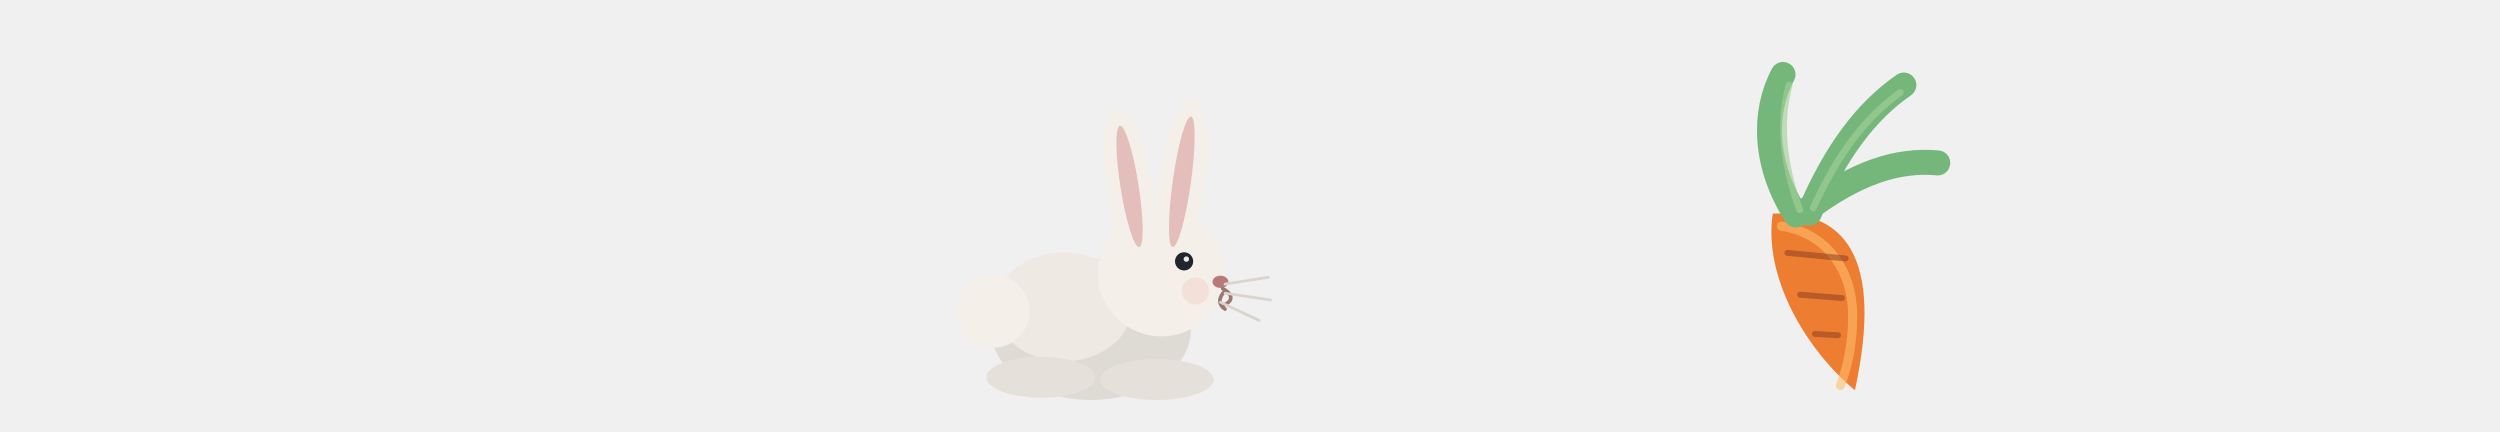
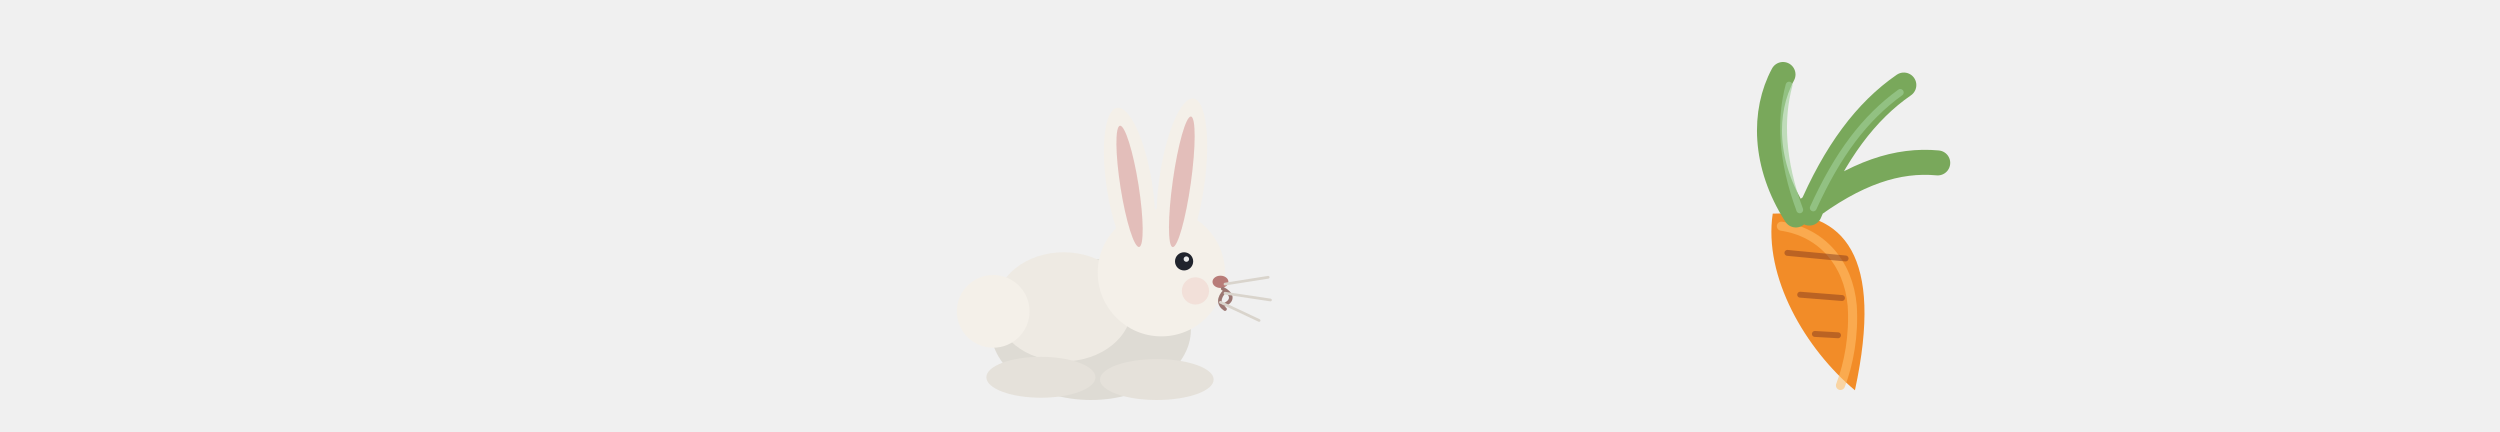
<svg xmlns="http://www.w3.org/2000/svg" width="1100" height="190" viewBox="0 0 1100 190" role="img" aria-labelledby="title description">
  <style>
    .scene { transform-origin: center; animation: scene-loop 20s ease-in-out infinite; }
    .rabbit-position { transform-origin: 480px 145px; animation: rabbit-hop 20s linear infinite; }
    .rabbit-body { transform-box: fill-box; transform-origin: center bottom; animation: rabbit-squash 20s ease-in-out infinite; }
    .rabbit-ear-left { transform-box: fill-box; transform-origin: center bottom; animation: ear-left 20s ease-in-out infinite; }
    .rabbit-ear-right { transform-box: fill-box; transform-origin: center bottom; animation: ear-right 20s ease-in-out infinite; }
    .rabbit-eye { transform-box: fill-box; transform-origin: center; animation: rabbit-blink 20s linear infinite; }
    .rabbit-nose { transform-box: fill-box; transform-origin: center; animation: nose-sniff 20s ease-in-out infinite; }
    .rabbit-tail { transform-box: fill-box; transform-origin: right center; animation: tail-wiggle 20s ease-in-out infinite; }
    .carrot { transform-box: fill-box; transform-origin: center bottom; animation: carrot-surprise 20s ease-in-out infinite; }
    .carrot-leaves { transform-box: fill-box; transform-origin: center bottom; animation: leaves-flutter 20s ease-in-out infinite; }
    .surprise { opacity: 0; animation: surprise-pop 20s ease-out infinite; }
    @keyframes scene-loop {
      0%,92% { opacity: 1; }
      95%,98% { opacity: 0; }
      100% { opacity: 1; }
    }
    @keyframes rabbit-hop {
      0%,18% { transform: translate(0,0); }
      20% { transform: translate(0,2px) scale(1.012,.988); }
      24% { transform: translate(32px,-20px) rotate(-1deg); }
      28% { transform: translate(64px,0); }
      30%,32% { transform: translate(64px,0); }
      34% { transform: translate(64px,2px) scale(1.012,.988); }
      38% { transform: translate(92px,-17px) rotate(1deg); }
      42% { transform: translate(120px,0); }
      44% { transform: translate(120px,2px) scale(1.012,.988); }
      46%,95% { transform: translate(120px,0); }
      95.01%,100% { transform: translate(0,0); }
    }
    @keyframes rabbit-squash {
      0%,19%,25%,29%,33%,39%,43%,100% { transform: scale(1); }
      20%,34%,44% { transform: scale(1.02,.98); }
      24%,38% { transform: scale(.992,1.01); }
    }
    @keyframes ear-left {
      0%,6%,10%,18%,29%,33%,45%,100% { transform: rotate(0); }
      8% { transform: rotate(-9deg); }
      12% { transform: rotate(5deg); }
      24%,38% { transform: rotate(-7deg); }
      28%,42% { transform: rotate(4deg); }
      52%,58% { transform: rotate(-4deg); }
      55%,61% { transform: rotate(3deg); }
    }
    @keyframes ear-right {
      0%,6%,10%,18%,29%,33%,45%,100% { transform: rotate(0); }
      8% { transform: rotate(7deg); }
      12% { transform: rotate(-4deg); }
      24%,38% { transform: rotate(6deg); }
      28%,42% { transform: rotate(-4deg); }
      52%,58% { transform: rotate(3deg); }
      55%,61% { transform: rotate(-3deg); }
    }
    @keyframes rabbit-blink {
      0%,5%,7%,16%,18%,48%,50%,100% { transform: scaleY(1); }
      6%,17%,49% { transform: scaleY(.12); }
    }
    @keyframes nose-sniff {
      0%,46%,64%,100% { transform: translate(0,0); }
      49%,55%,61% { transform: translate(1.8px,-.8px) scale(1.08); }
      52%,58% { transform: translate(-.6px,.4px) scale(.96); }
    }
    @keyframes tail-wiggle {
      0%,45%,65%,100% { transform: rotate(0); }
      49%,57% { transform: rotate(-9deg) scale(1.04); }
      53%,61% { transform: rotate(7deg); }
    }
    @keyframes carrot-surprise {
      0%,52%,72%,100% { transform: translateY(0) rotate(0); }
      55% { transform: translateY(-8px) rotate(4deg); }
      58% { transform: translateY(0) rotate(-3deg); }
      62% { transform: translateY(-5px) rotate(2deg); }
      65% { transform: translateY(0) rotate(-1deg); }
      68% { transform: translateY(-2px) rotate(1deg); }
    }
    @keyframes leaves-flutter {
      0%,52%,74%,100% { transform: rotate(0); }
      55% { transform: rotate(-9deg); }
      58% { transform: rotate(7deg); }
      62% { transform: rotate(-6deg); }
      66% { transform: rotate(4deg); }
      70% { transform: rotate(-2deg); }
    }
    @keyframes surprise-pop {
      0%,53%,69%,100% { opacity: 0; transform: scale(.75); }
      55%,58% { opacity: .6; transform: scale(1); }
      62%,65% { opacity: .38; transform: scale(.9); }
    }
    @media (prefers-reduced-motion: reduce) {
      .scene,.rabbit-position,.rabbit-body,.rabbit-ear-left,.rabbit-ear-right,.rabbit-eye,.rabbit-nose,.rabbit-tail,.carrot,.carrot-leaves,.surprise { animation: none !important; }
    }
  </style>
  <g class="scene">
    <g class="rabbit-position">
      <g class="rabbit-body">
        <ellipse cx="480" cy="145" rx="44" ry="31" fill="#dedbd4" />
        <ellipse cx="468" cy="135" rx="30" ry="24" fill="#eeeae3" />
        <circle cx="511" cy="120" r="28" fill="#f4f0e9" />
        <g class="rabbit-ear-left">
          <ellipse cx="497" cy="82" rx="10" ry="35" fill="#f4f0e9" transform="rotate(-9 497 82)" />
          <ellipse cx="497" cy="82" rx="4" ry="27" fill="#d9a09d" opacity=".62" transform="rotate(-9 497 82)" />
        </g>
        <g class="rabbit-ear-right">
          <ellipse cx="520" cy="80" rx="10" ry="37" fill="#f4f0e9" transform="rotate(8 520 80)" />
          <ellipse cx="520" cy="80" rx="4" ry="29" fill="#d9a09d" opacity=".62" transform="rotate(8 520 80)" />
        </g>
        <g class="rabbit-eye">
          <circle cx="521" cy="115" r="4" fill="#20242d" />
          <circle cx="522" cy="114" r="1.2" fill="#fff" opacity=".9" />
        </g>
        <ellipse class="rabbit-nose" cx="537" cy="124" rx="3.5" ry="2.7" fill="#b87c78" />
        <path d="M538 127c4 2 5 5 1 7M539 128c-3 3-3 6 0 8" fill="none" stroke="#9c7772" stroke-width="1.6" stroke-linecap="round" />
        <circle cx="526" cy="128" r="6" fill="#e9a29b" opacity=".2" />
        <path d="m539 125 19-3m-19 7 20 3m-22 1 17 8" fill="none" stroke="#d9d4cc" stroke-width="1.2" stroke-linecap="round" />
        <circle class="rabbit-tail" cx="437" cy="137" r="16" fill="#f4f0e9" />
        <ellipse cx="458" cy="166" rx="24" ry="9" fill="#e5e1da" />
        <ellipse cx="509" cy="167" rx="25" ry="9" fill="#e5e1da" />
      </g>
    </g>
    <g class="carrot-position" transform="translate(780 94) rotate(-8)">
      <g class="carrot">
-         <path d="M0 0c31 3 46 25 25 82C6 61-8 27 0 0Z" fill="#ed7d31" />
+         <path d="M0 0c31 3 46 25 25 82C6 61-8 27 0 0Z" fill="#f28c28" />
        <path d="M3 6c17 5 27 20 26 39-1 13-5 25-10 34" fill="none" stroke="#ffc06a" stroke-width="4" stroke-linecap="round" opacity=".58" />
        <path d="m4 18 25 6M7 37l18 4M11 55l10 2" stroke="#7f361e" stroke-width="2.6" stroke-linecap="round" opacity=".48" />
        <g class="carrot-leaves">
-           <path d="M10 2C-1-22 2-45 13-60M16 2c15-25 31-41 49-50M14 1c25-14 44-17 61-13" fill="none" stroke="#75b77a" stroke-width="11" stroke-linecap="round" />
+           <path d="M10 2C-1-22 2-45 13-60M16 2c15-25 31-41 49-50M14 1c25-14 44-17 61-13" fill="none" stroke="#79a85b" stroke-width="11" stroke-linecap="round" />
          <path d="M12 0C7-23 9-41 15-55M18 0c14-22 28-36 45-45" fill="none" stroke="#a1d09a" stroke-width="3" stroke-linecap="round" opacity=".62" />
        </g>
      </g>
    </g>
    <g class="surprise" fill="none" stroke="#f5d14b" stroke-width="3" stroke-linecap="round">
      <path d="m830 52 9-11M845 61l13-5M819 38l2-13" />
    </g>
  </g>
</svg>
